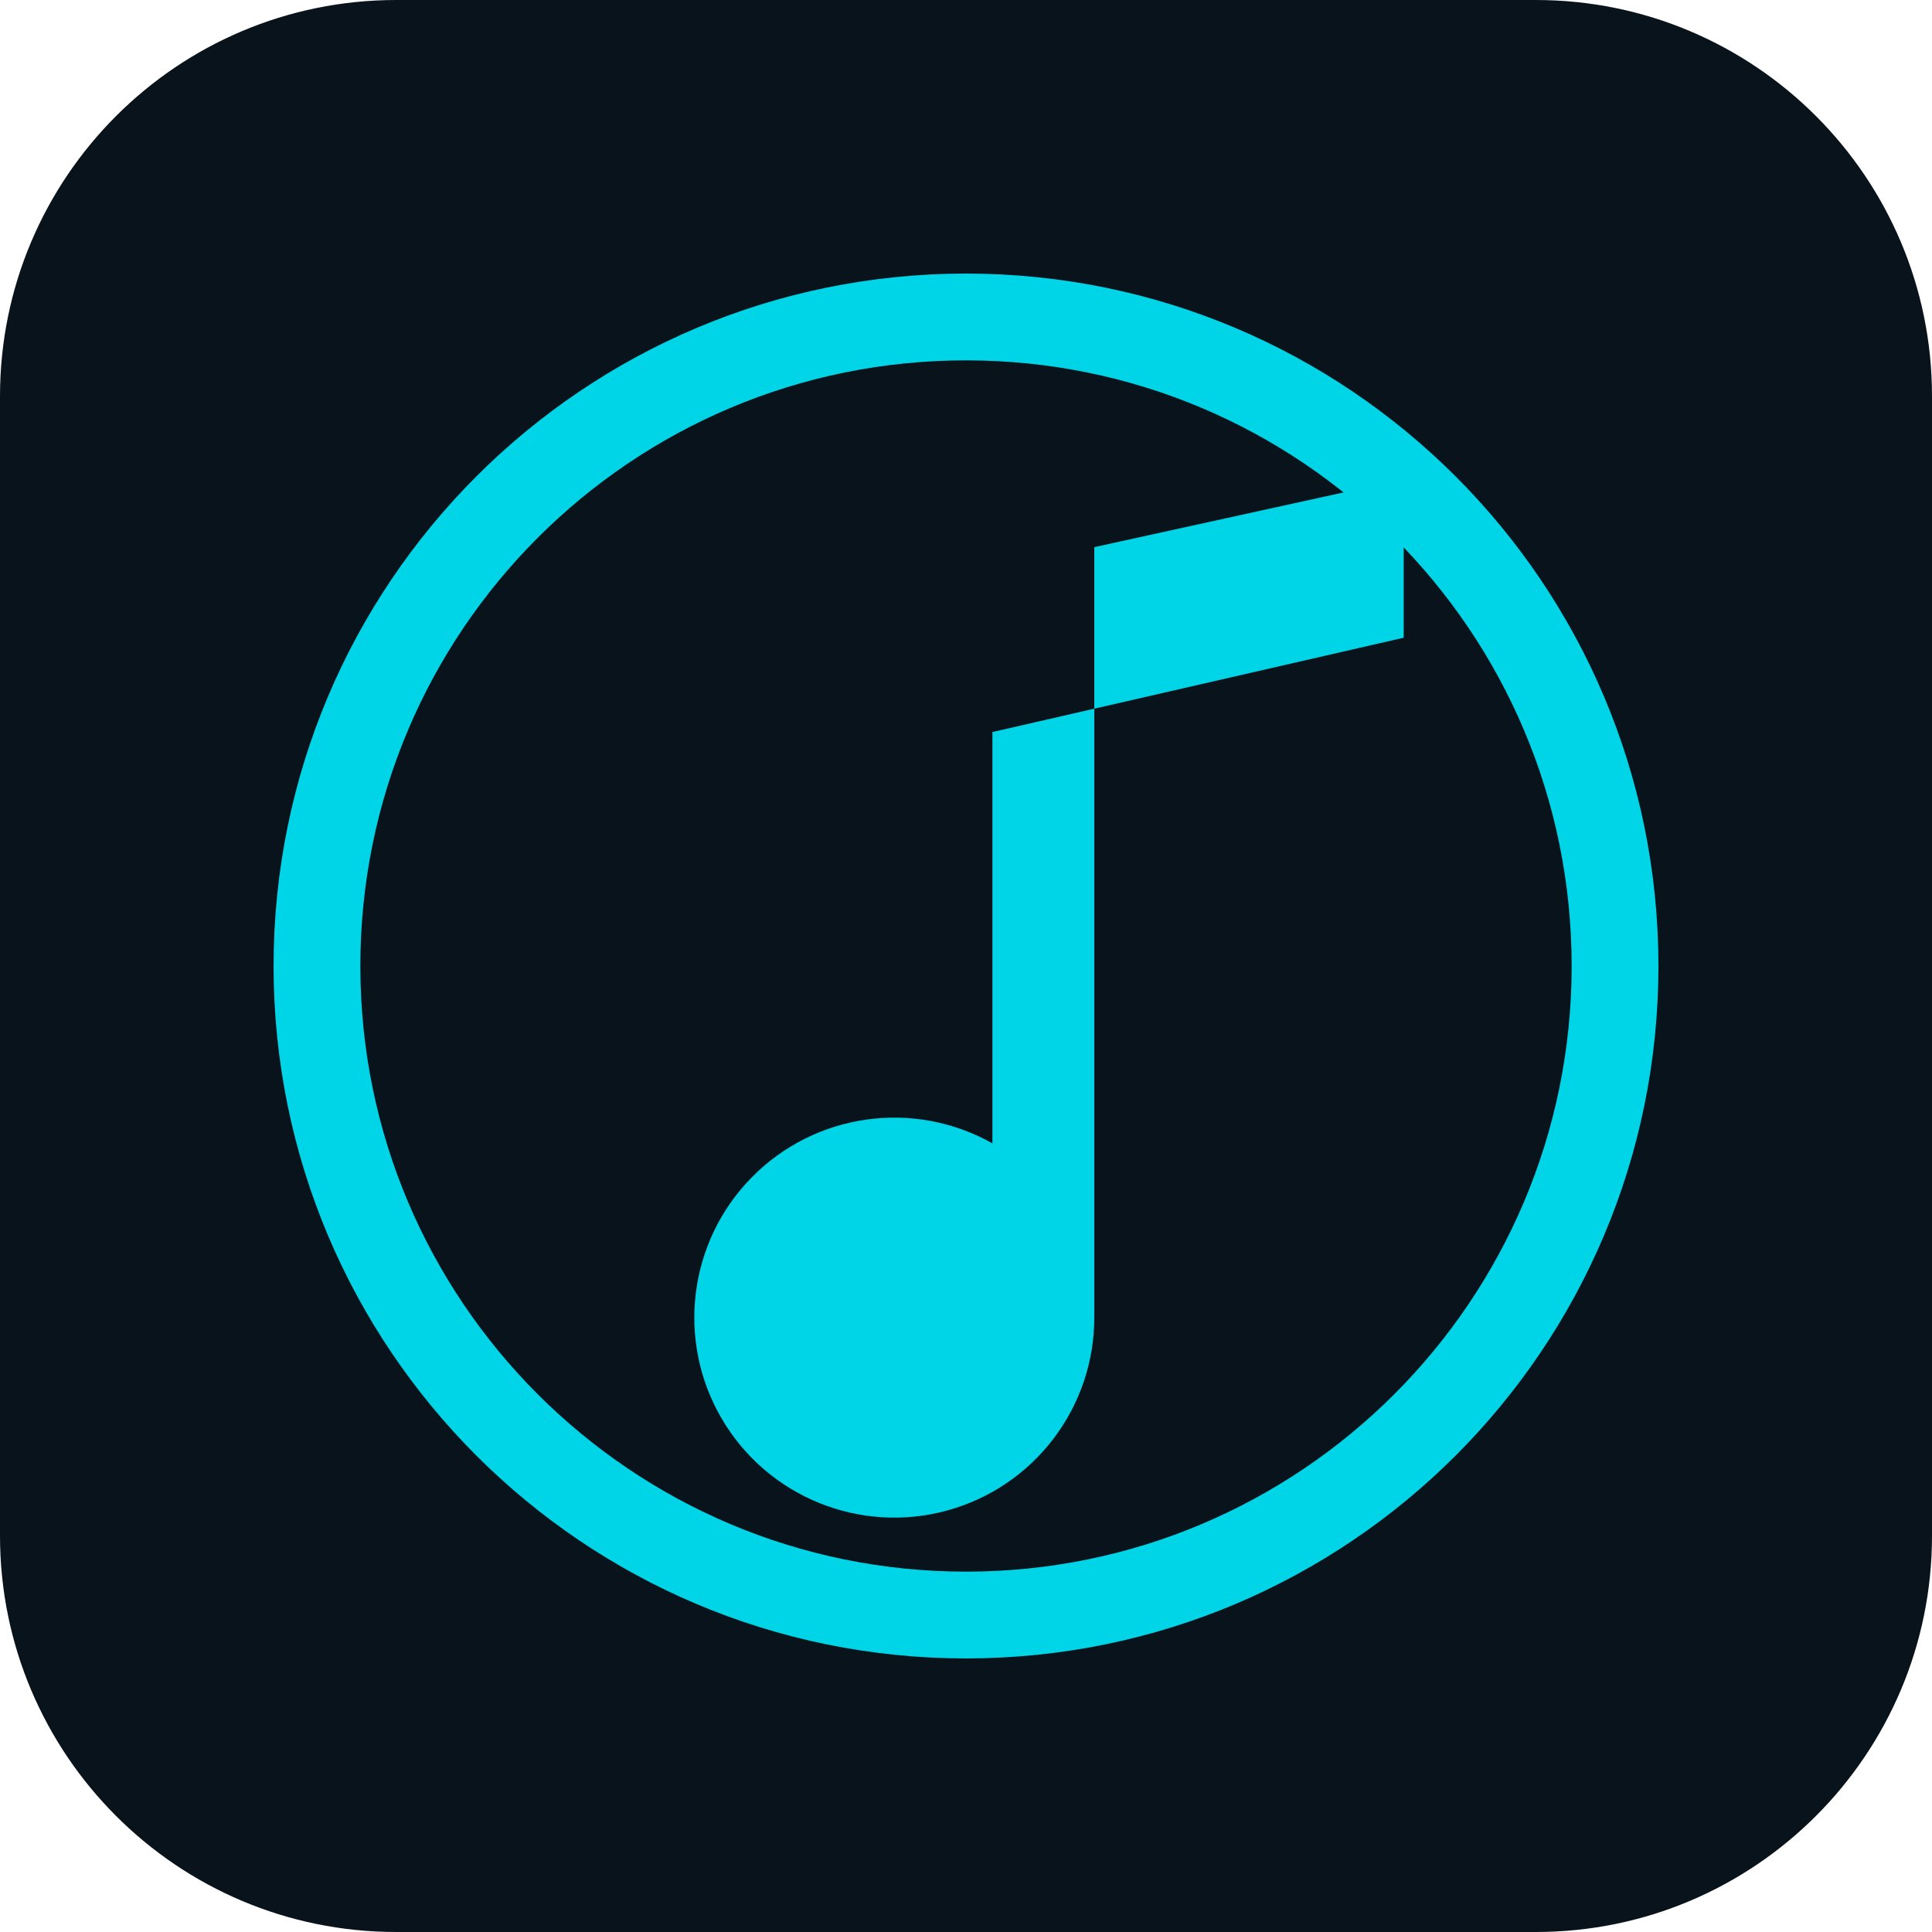
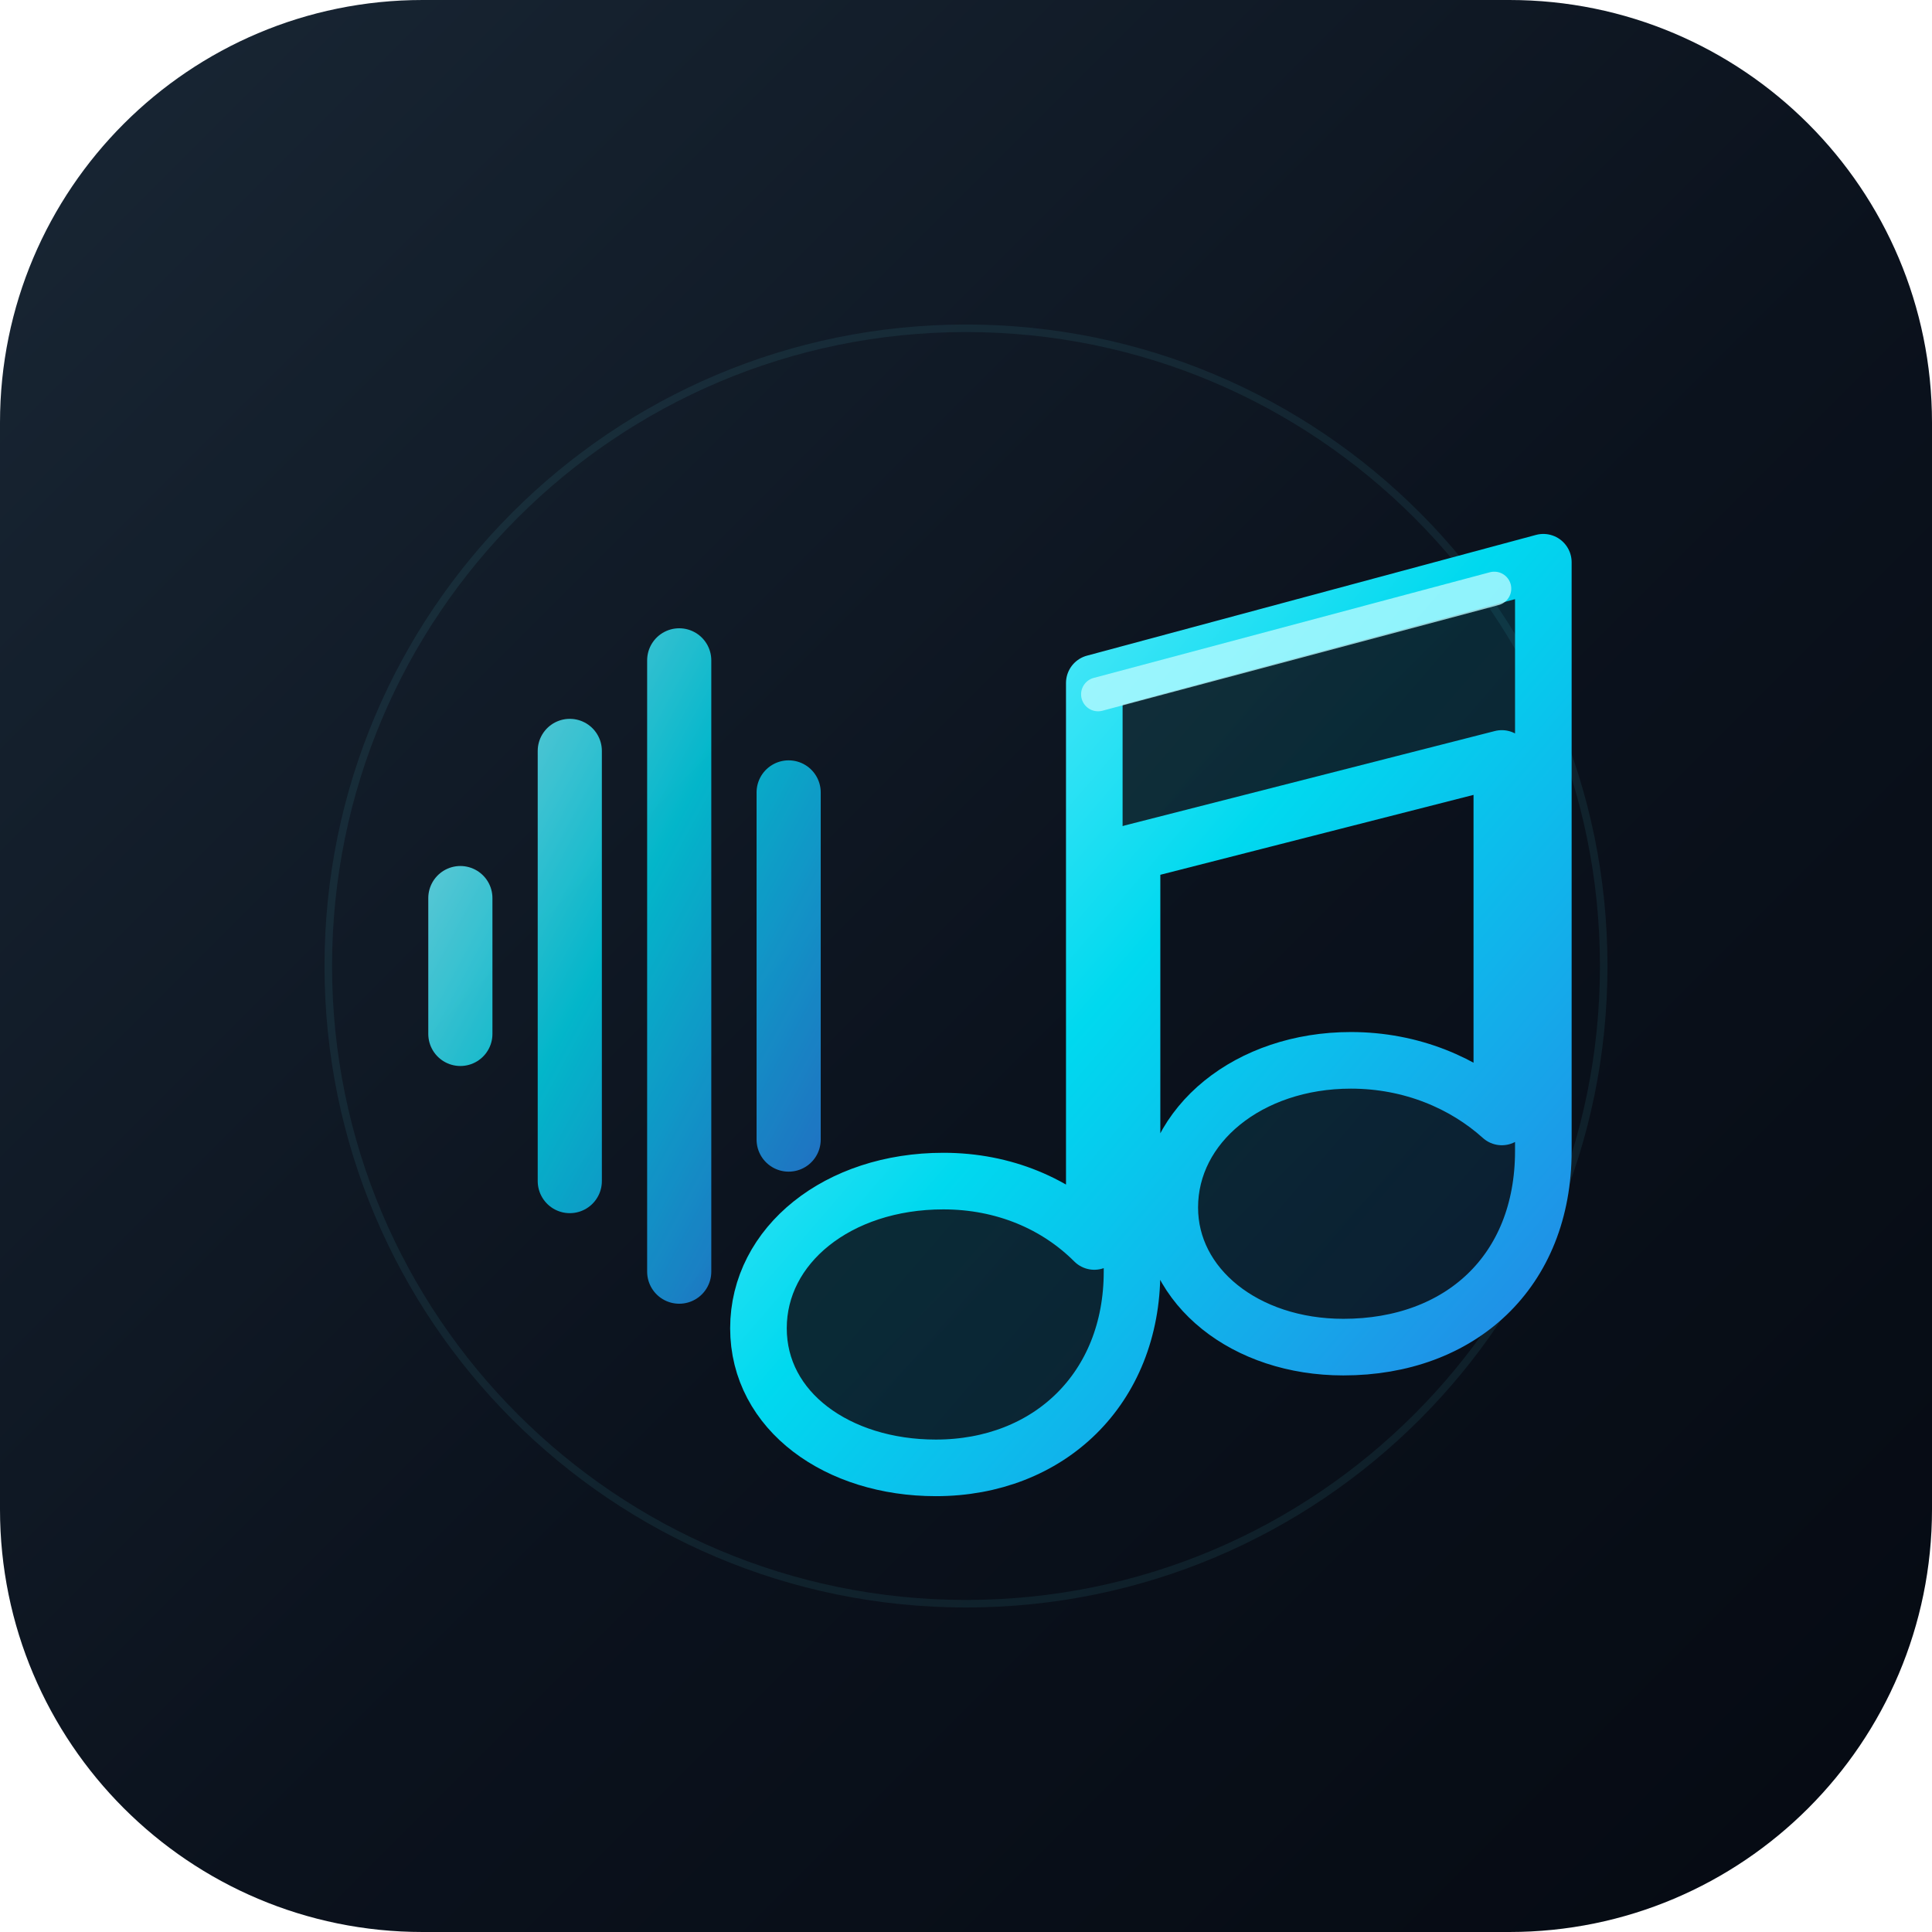
- <svg xmlns="http://www.w3.org/2000/svg" width="512" height="512" viewBox="0 0 512 512">
-   <rect width="512" height="512" rx="105" fill="#09131b" />
-   <circle cx="256" cy="256" r="172" fill="none" stroke="#00d5e7" stroke-width="23" />
-   <path d="M290 145v204a53 53 0 1 1-27-46V194l109-25v-42z" fill="#00d5e7" />
+ <svg xmlns="http://www.w3.org/2000/svg" viewBox="0 0 512 512">
+   <defs>
+     <linearGradient id="bg" x1="0" y1="0" x2="1" y2="1">
+       <stop stop-color="#192735" />
+       <stop offset=".55" stop-color="#0b121d" />
+       <stop offset="1" stop-color="#050a12" />
+     </linearGradient>
+     <linearGradient id="a" x1="0" y1="0" x2="1" y2="1">
+       <stop stop-color="#8ef4ff" />
+       <stop offset=".46" stop-color="#00d9ef" />
+       <stop offset="1" stop-color="#2780e5" />
+     </linearGradient>
+     <filter id="glow" x="-40%" y="-40%" width="180%" height="180%">
+       <feGaussianBlur stdDeviation="10" />
+     </filter>
+   </defs>
+   <rect width="512" height="512" rx="112" fill="url(#bg)" />
+   <circle cx="256" cy="256" r="169" fill="none" stroke="#5fe7f5" stroke-opacity=".08" stroke-width="2" />
+   <g stroke="url(#a)" fill="none" stroke-linecap="round" stroke-linejoin="round">
+     <path d="M122 274v-36 M151 313V199 M180 337V175 M209 302V210" stroke-width="17" opacity=".82" />
+     <path d="M290 199v130c-10-10-24-16-40-16-28 0-49 17-49 39s21 37 47 37c30 0 52-21 52-52V226l98-25v95c-10-9-24-15-40-15-27 0-48 17-48 39 0 21 20 37 46 37 31 0 53-20 53-52V149L290 181z" stroke-width="15" fill="url(#a)" fill-opacity=".12" />
+   </g>
+   <path d="M291 184L396 156" stroke="#b4faff" stroke-width="9" stroke-linecap="round" opacity=".8" />
</svg>
